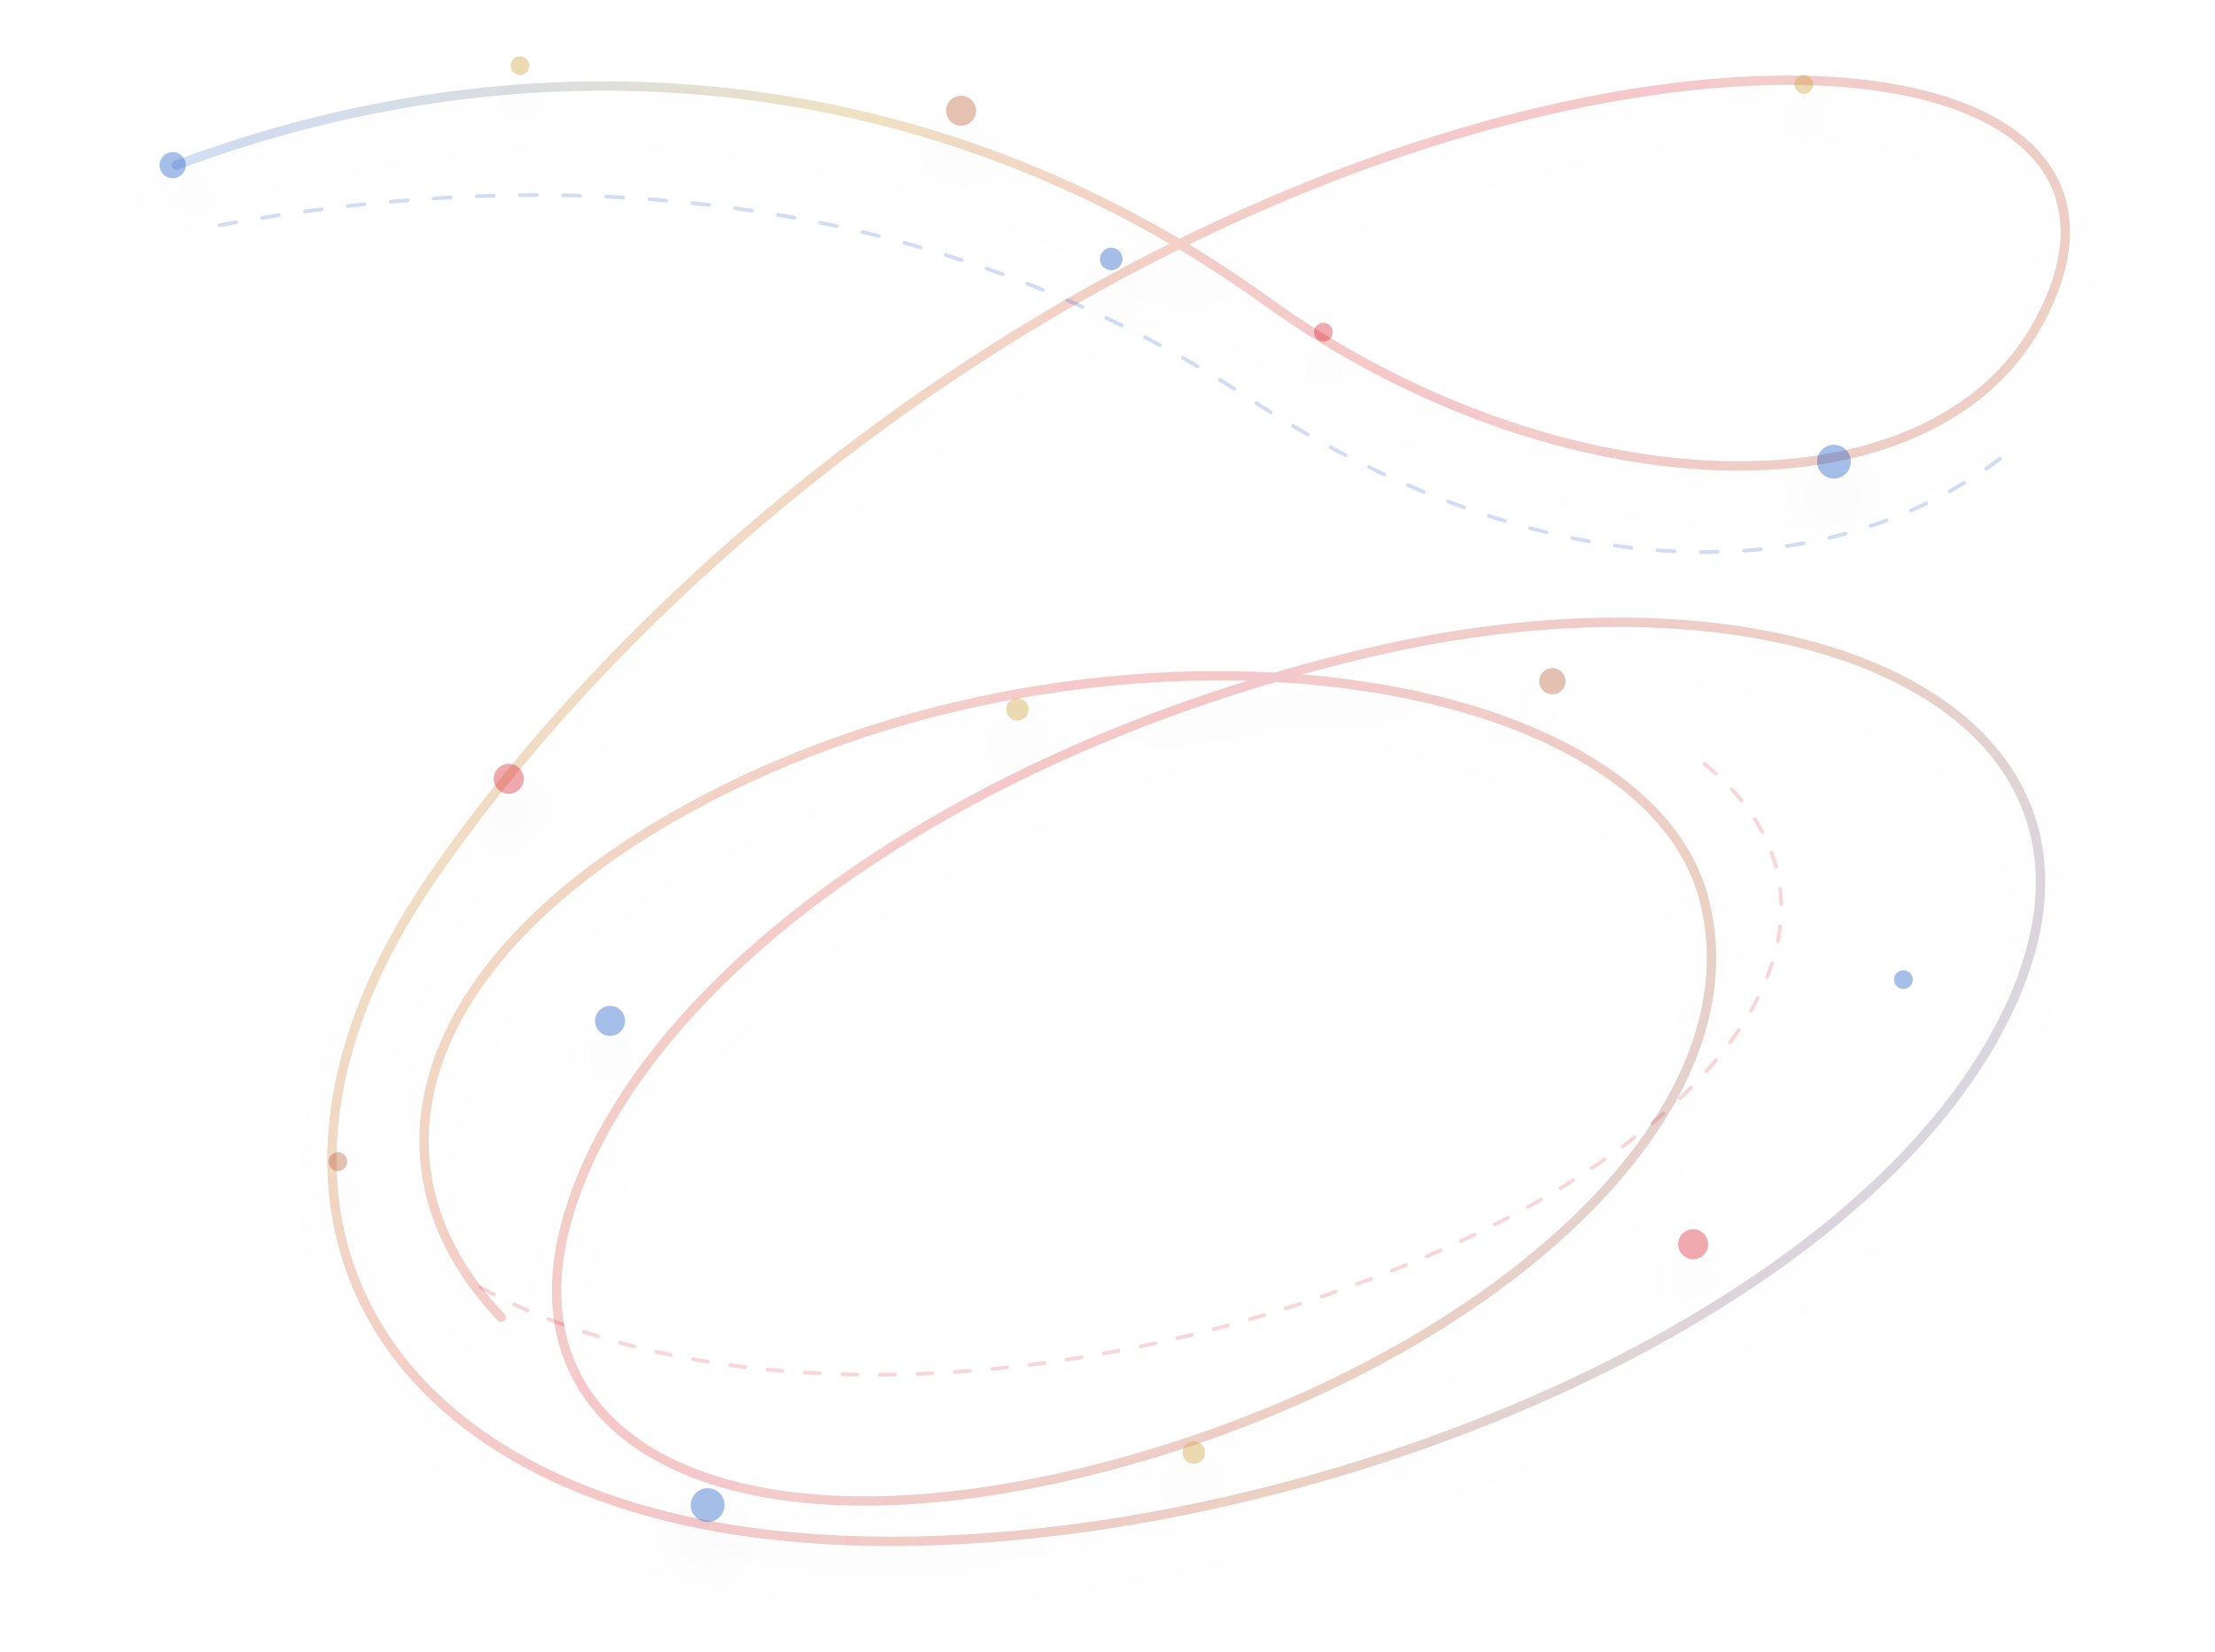
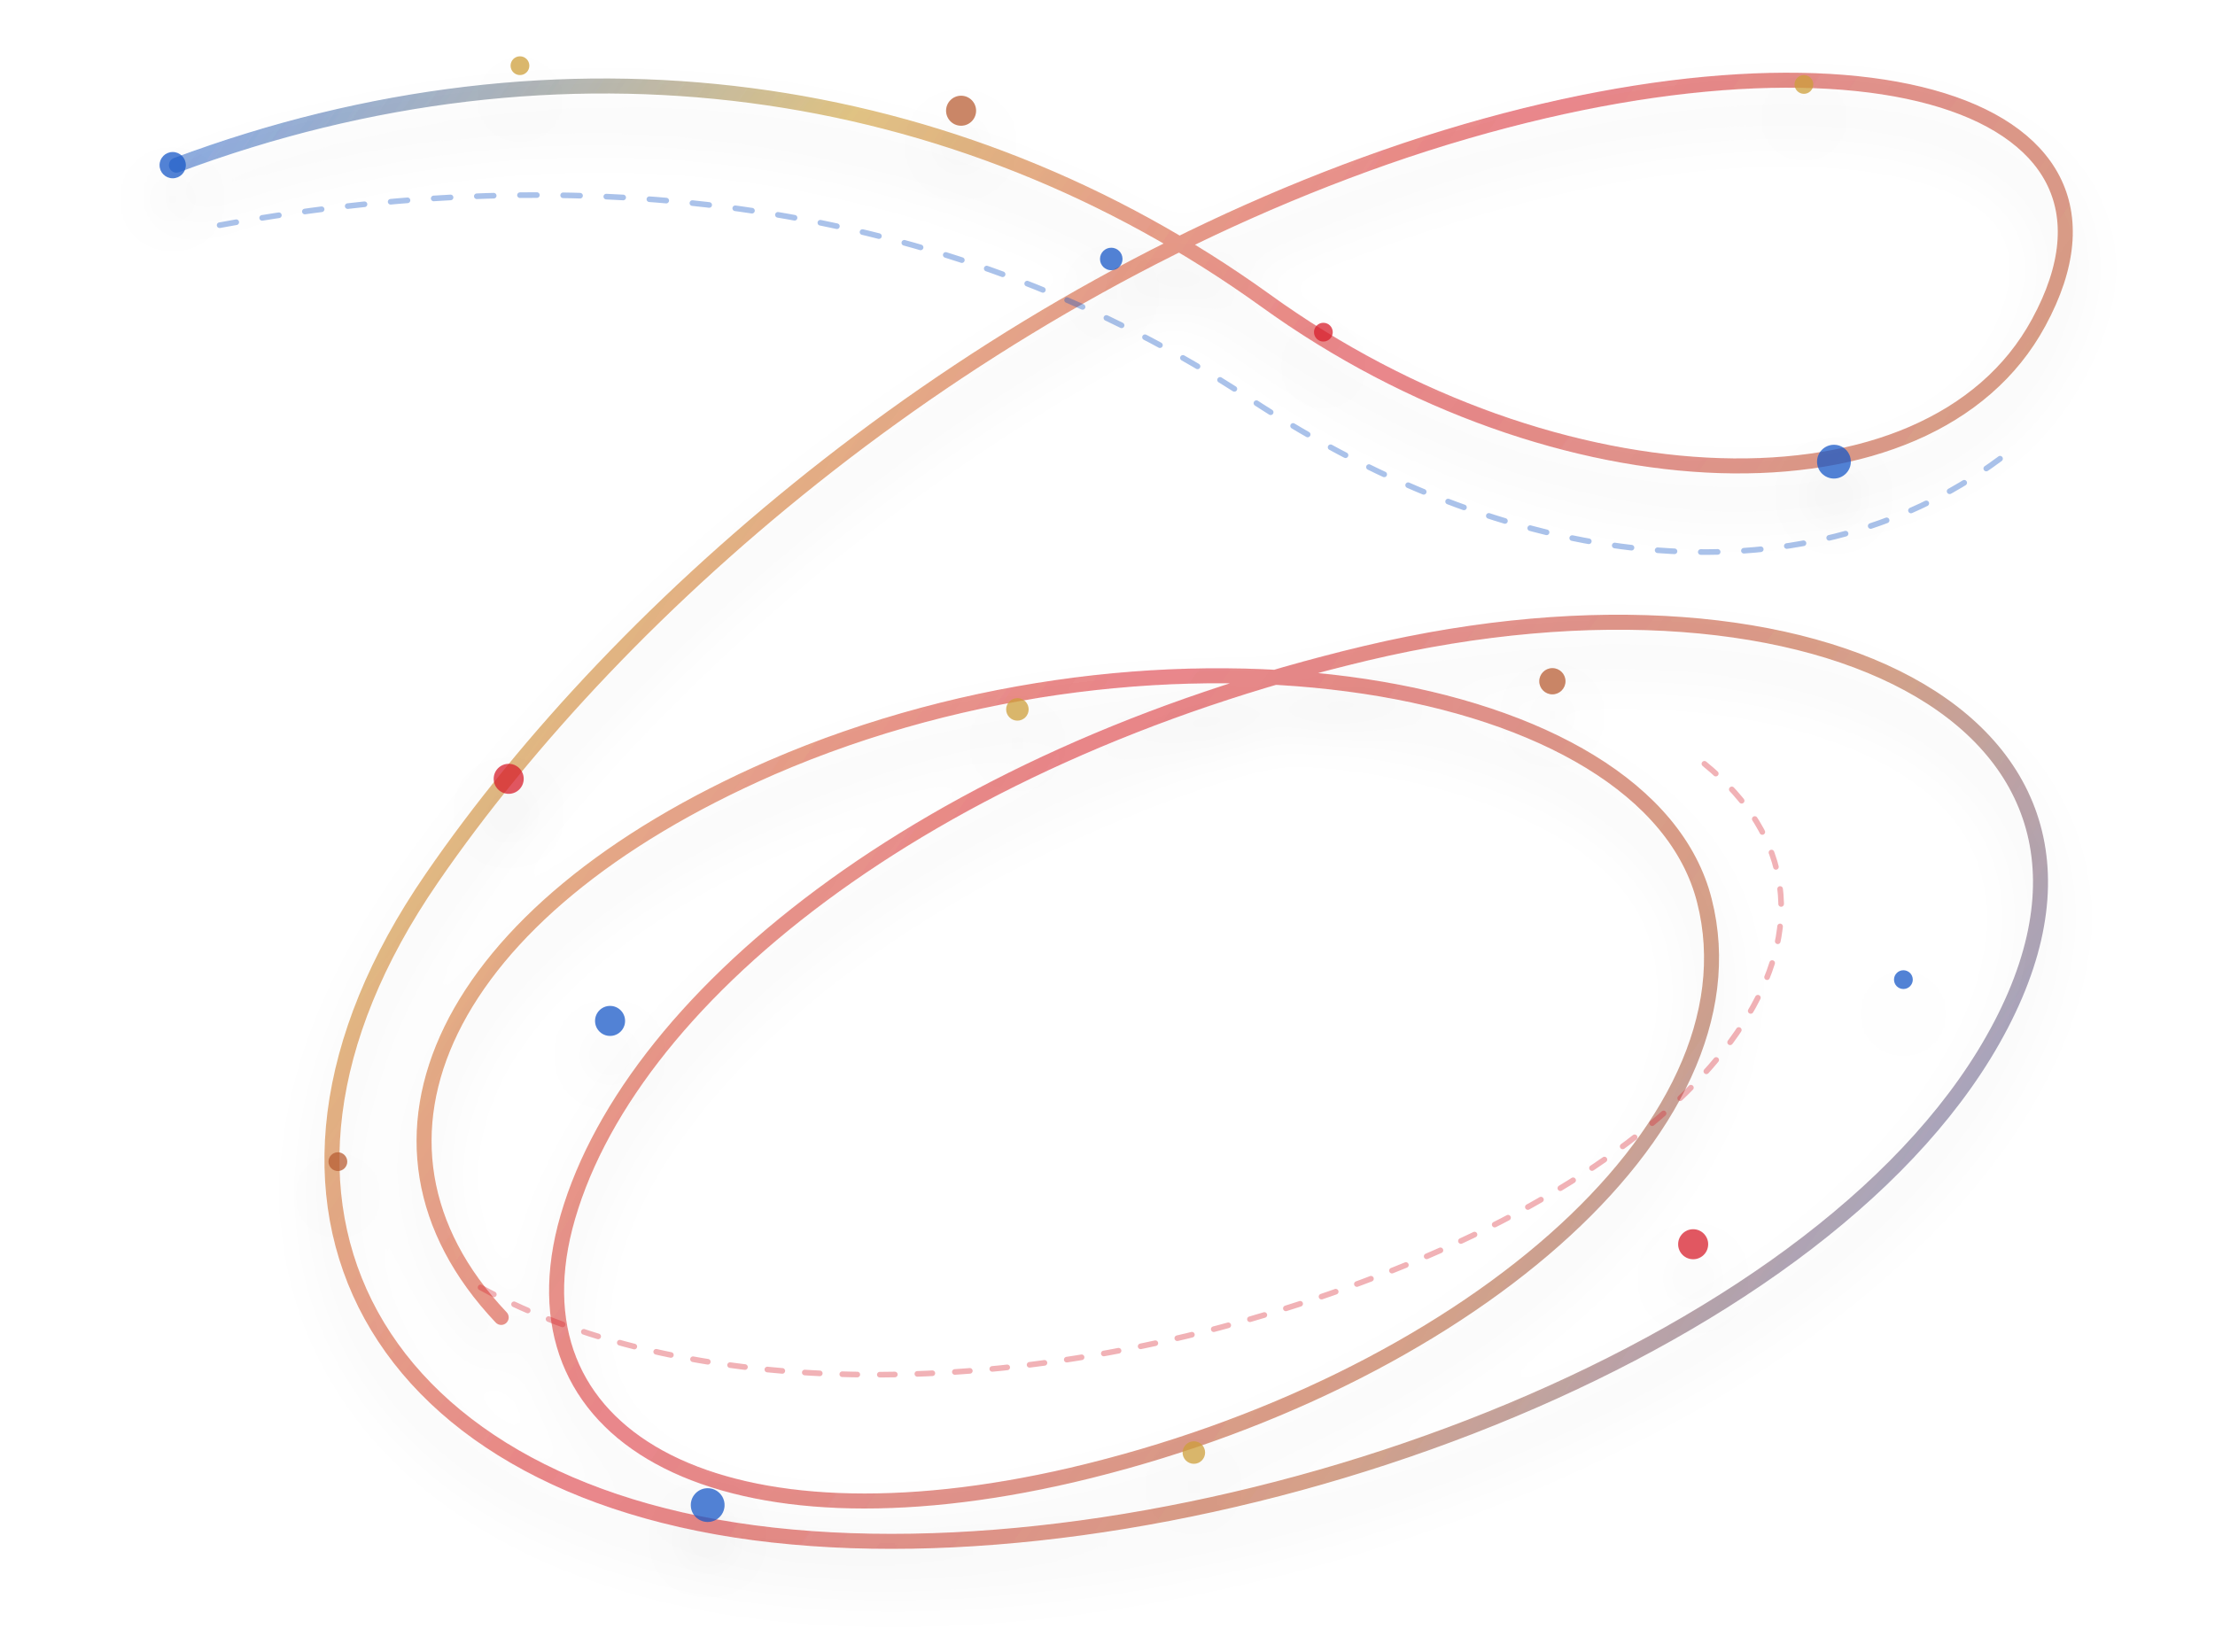
<svg xmlns="http://www.w3.org/2000/svg" viewBox="0 0 1180 880" fill="none">
  <defs>
    <linearGradient id="alumni-flow" x1="74" y1="92" x2="1084" y2="792" gradientUnits="userSpaceOnUse">
-       <stop offset="0" stop-color="#1456c6" stop-opacity="0.2" />
-       <stop offset="0.24" stop-color="#cd9e37" stop-opacity="0.3" />
-       <stop offset="0.48" stop-color="#d71c2a" stop-opacity="0.24" />
-       <stop offset="0.74" stop-color="#b85c30" stop-opacity="0.28" />
-       <stop offset="1" stop-color="#1456c6" stop-opacity="0.2" />
+       <stop offset="0" stop-color="#1456c6" stop-opacity="0.5" />
+       <stop offset="0.24" stop-color="#cd9e37" stop-opacity="0.62" />
+       <stop offset="0.48" stop-color="#d71c2a" stop-opacity="0.54" />
+       <stop offset="0.74" stop-color="#b85c30" stop-opacity="0.58" />
+       <stop offset="1" stop-color="#1456c6" stop-opacity="0.5" />
    </linearGradient>
    <filter id="depth" x="-10%" y="-10%" width="120%" height="120%">
      <feDropShadow dx="0" dy="18" stdDeviation="14" flood-color="#141f34" flood-opacity="0.12" />
    </filter>
  </defs>
-   <path d="M94 88C300 11 510 42 674 160C829 272 1028 279 1086 172C1152 51 980 3 749 80C520 157 331 321 230 468C111 641 199 799 422 819C641 839 955 728 1057 562C1164 387 969 291 728 348C492 404 332 534 301 654C272 768 386 829 571 786C776 738 939 602 908 480C878 361 621 318 411 409C237 485 178 608 267 702" stroke="url(#alumni-flow)" stroke-width="5" stroke-linecap="round" filter="url(#depth)" />
-   <path d="M117 120C324 82 511 111 665 212C812 309 966 322 1070 241" stroke="#1456c6" stroke-width="2" stroke-linecap="round" stroke-dasharray="9 14" opacity="0.2" />
-   <path d="M256 686C369 748 553 750 734 680C925 607 1004 485 908 407" stroke="#d71c2a" stroke-width="2" stroke-linecap="round" stroke-dasharray="8 12" opacity="0.18" />
-   <g opacity="0.38" filter="url(#depth)">
+   <path d="M94 88C300 11 510 42 674 160C829 272 1028 279 1086 172C1152 51 980 3 749 80C520 157 331 321 230 468C111 641 199 799 422 819C641 839 955 728 1057 562C1164 387 969 291 728 348C492 404 332 534 301 654C272 768 386 829 571 786C776 738 939 602 908 480C878 361 621 318 411 409C237 485 178 608 267 702" stroke="url(#alumni-flow)" stroke-width="8" stroke-linecap="round" filter="url(#depth)" />
+   <path d="M117 120C324 82 511 111 665 212C812 309 966 322 1070 241" stroke="#1456c6" stroke-width="3" stroke-linecap="round" stroke-dasharray="9 14" opacity="0.36" />
+   <path d="M256 686C369 748 553 750 734 680C925 607 1004 485 908 407" stroke="#d71c2a" stroke-width="3" stroke-linecap="round" stroke-dasharray="8 12" opacity="0.34" />
+   <g opacity="0.74" filter="url(#depth)">
    <circle cx="92" cy="88" r="7" fill="#1456c6" />
    <circle cx="277" cy="35" r="5" fill="#cd9e37" />
    <circle cx="512" cy="59" r="8" fill="#b85c30" />
    <circle cx="705" cy="177" r="5" fill="#d71c2a" />
    <circle cx="977" cy="246" r="9" fill="#1456c6" />
    <circle cx="961" cy="45" r="5" fill="#cd9e37" />
    <circle cx="592" cy="138" r="6" fill="#1456c6" />
    <circle cx="271" cy="415" r="8" fill="#d71c2a" />
    <circle cx="180" cy="619" r="5" fill="#b85c30" />
    <circle cx="377" cy="802" r="9" fill="#1456c6" />
    <circle cx="636" cy="774" r="6" fill="#cd9e37" />
    <circle cx="902" cy="663" r="8" fill="#d71c2a" />
    <circle cx="1014" cy="522" r="5" fill="#1456c6" />
    <circle cx="827" cy="363" r="7" fill="#b85c30" />
    <circle cx="542" cy="378" r="6" fill="#cd9e37" />
    <circle cx="325" cy="544" r="8" fill="#1456c6" />
  </g>
</svg>
